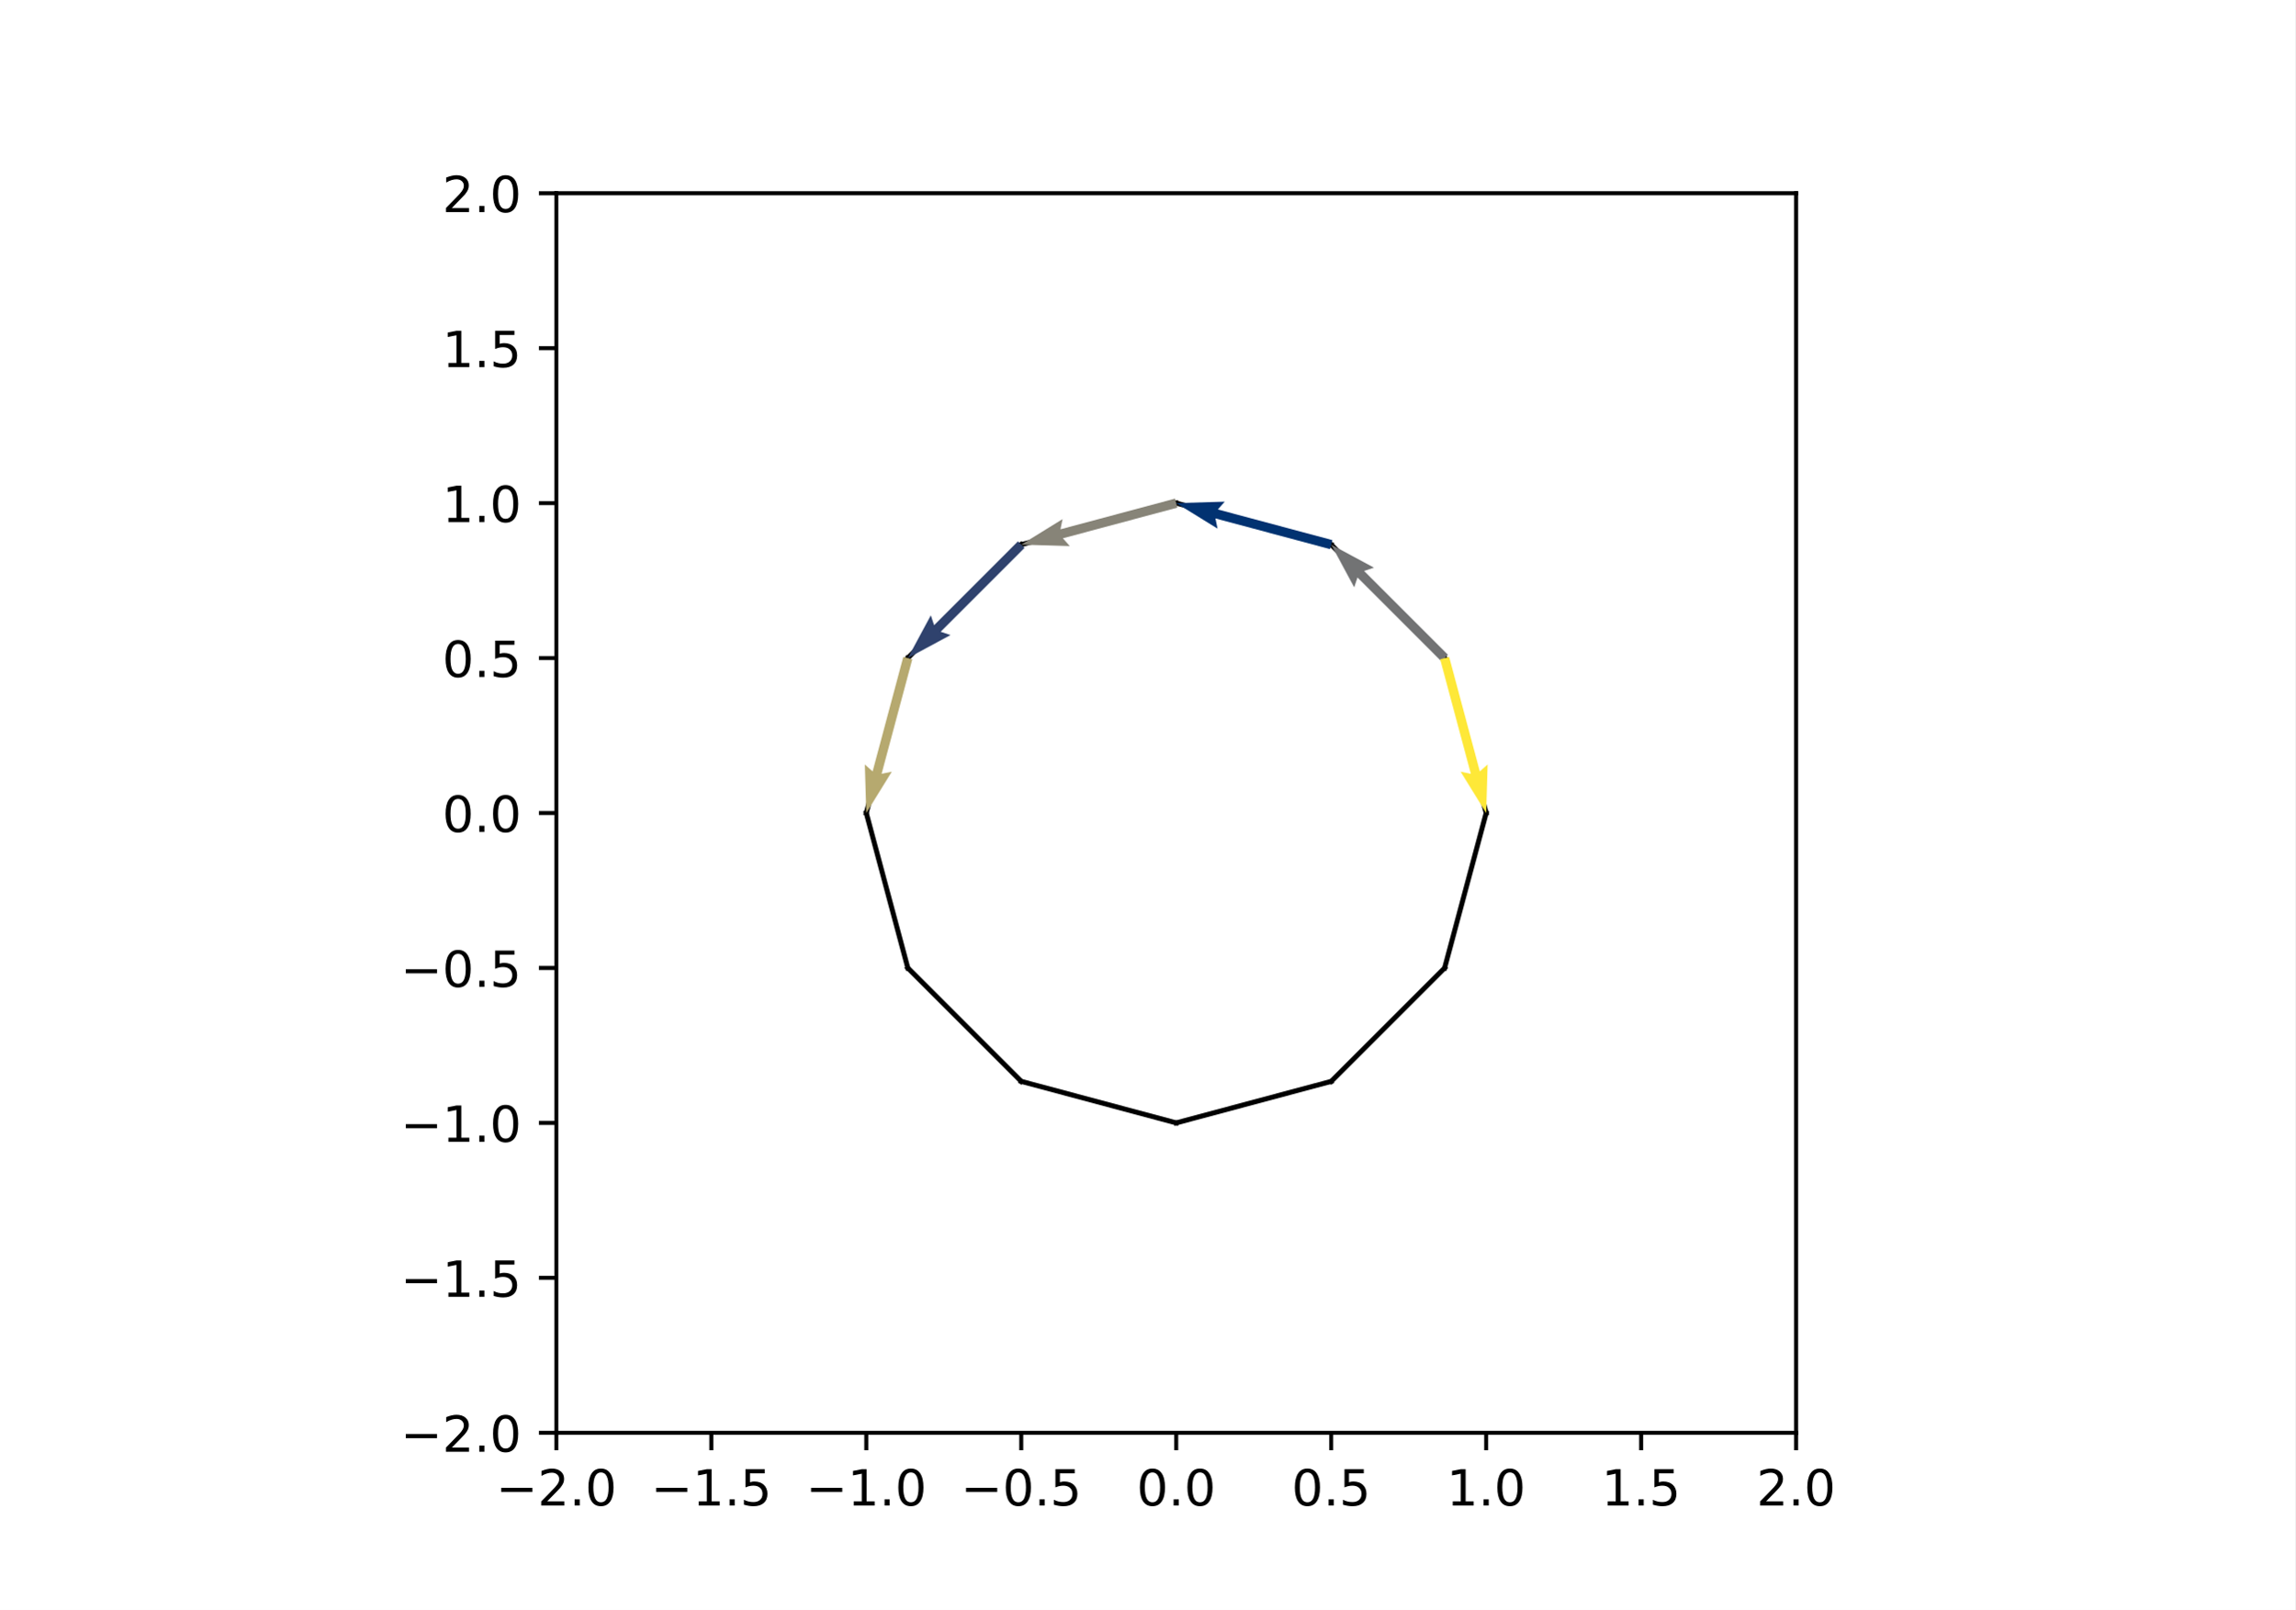
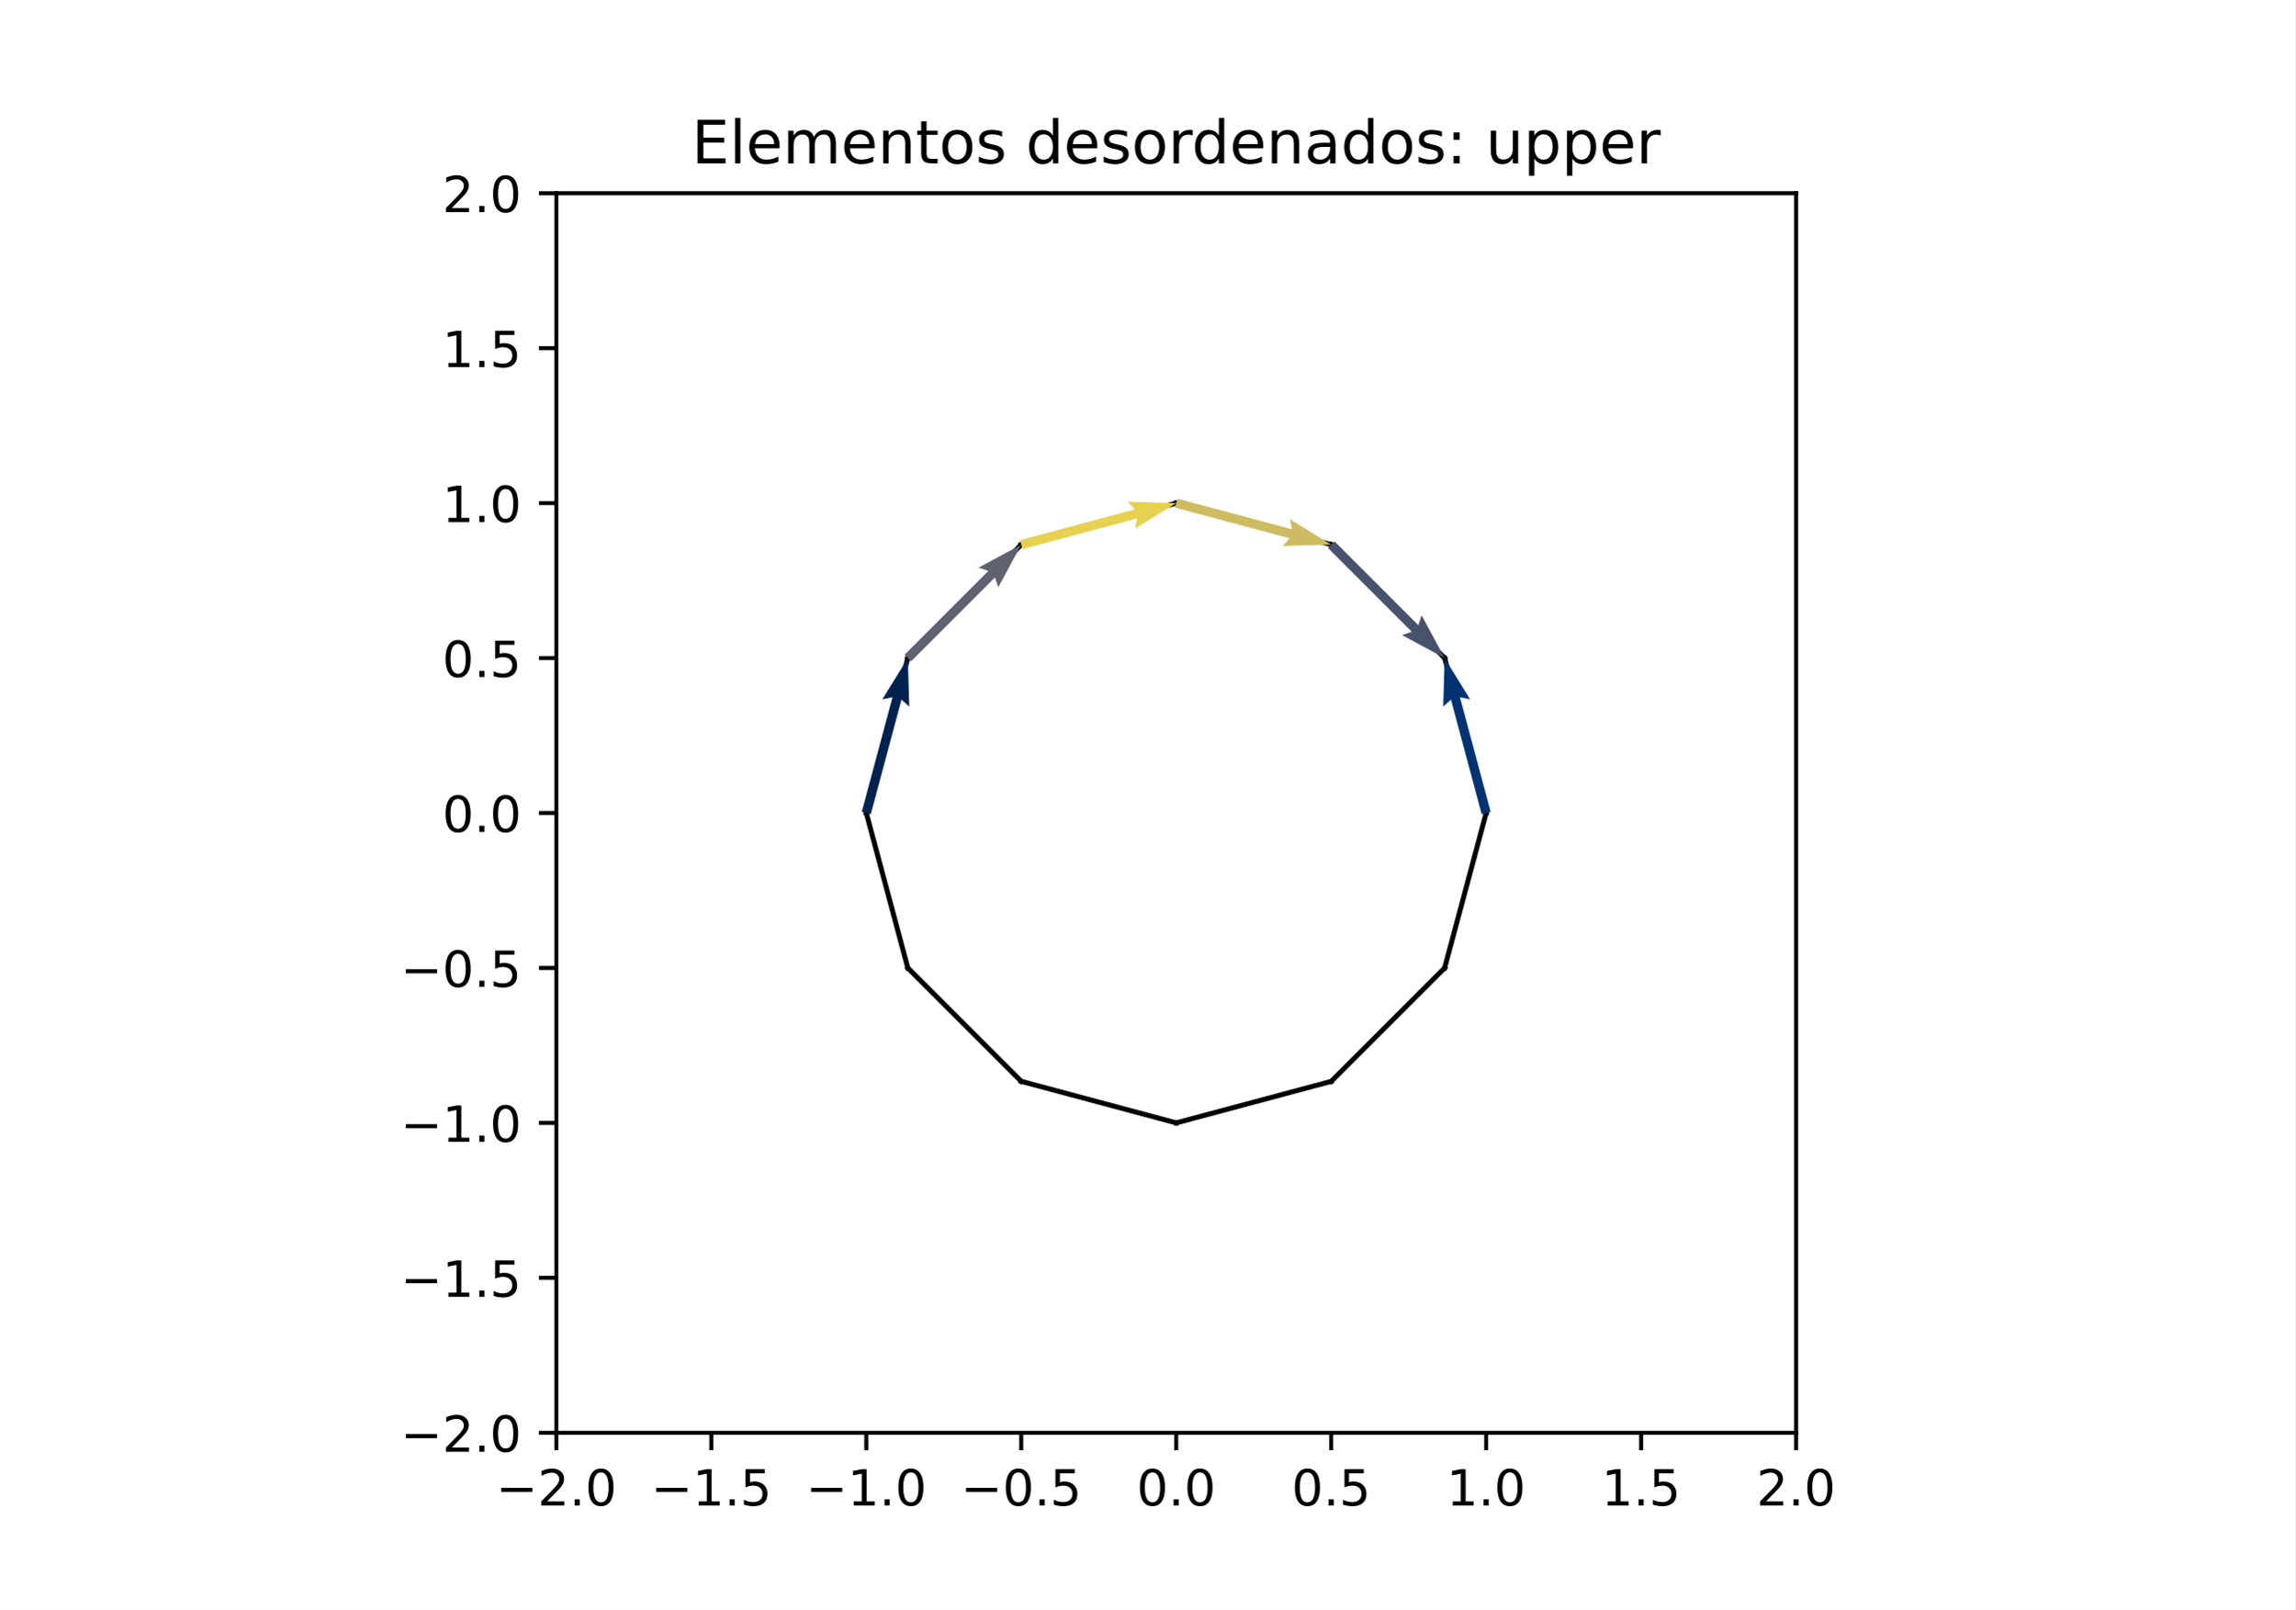
<svg xmlns="http://www.w3.org/2000/svg" xmlns:xlink="http://www.w3.org/1999/xlink" width="460.8pt" height="323.28pt" viewBox="0 0 460.8 323.28" version="1.1">
  <defs>
    <style type="text/css">*{stroke-linejoin: round; stroke-linecap: butt}</style>
  </defs>
  <g id="figure_1">
    <g id="patch_1">
      <path d="M 0 323.28  L 460.8 323.28  L 460.8 0  L 0 0  z " style="fill: #ffffff" />
    </g>
    <g id="axes_1">
      <g id="patch_2">
        <path d="M 111.697 287.719  L 360.623 287.719  L 360.623 38.794  L 111.697 38.794  z " style="fill: #ffffff" />
      </g>
      <g id="line2d_1">
-         <path d="M 205.044 217.15  L 182.266 194.372  " clip-path="url(#p9505514746)" style="fill: none; stroke: #000000; stroke-linecap: square" />
+         <path d="M 173.929 163.256  L 182.266 132.141  " clip-path="url(#pfc9ffb4218)" style="fill: none; stroke: #000000; stroke-linecap: square" />
      </g>
      <g id="line2d_2">
-         <path d="M 267.276 109.362  L 236.16 101.025  " clip-path="url(#p9505514746)" style="fill: none; stroke: #000000; stroke-linecap: square" />
+         <path d="M 298.391 163.256  L 290.054 132.141  " clip-path="url(#pfc9ffb4218)" style="fill: none; stroke: #000000; stroke-linecap: square" />
      </g>
      <g id="line2d_3">
-         <path d="M 205.044 109.362  L 182.266 132.141  " clip-path="url(#p9505514746)" style="fill: none; stroke: #000000; stroke-linecap: square" />
+         <path d="M 290.054 194.372  L 298.391 163.256  " clip-path="url(#pfc9ffb4218)" style="fill: none; stroke: #000000; stroke-linecap: square" />
      </g>
      <g id="line2d_4">
-         <path d="M 298.391 163.256  L 290.054 194.372  " clip-path="url(#p9505514746)" style="fill: none; stroke: #000000; stroke-linecap: square" />
+         <path d="M 267.276 109.362  L 290.054 132.141  " clip-path="url(#pfc9ffb4218)" style="fill: none; stroke: #000000; stroke-linecap: square" />
      </g>
      <g id="line2d_5">
-         <path d="M 290.054 194.372  L 267.276 217.15  " clip-path="url(#p9505514746)" style="fill: none; stroke: #000000; stroke-linecap: square" />
+         <path d="M 182.266 132.141  L 205.044 109.362  " clip-path="url(#pfc9ffb4218)" style="fill: none; stroke: #000000; stroke-linecap: square" />
      </g>
      <g id="line2d_6">
-         <path d="M 290.054 132.141  L 267.276 109.362  " clip-path="url(#p9505514746)" style="fill: none; stroke: #000000; stroke-linecap: square" />
+         <path d="M 267.276 217.15  L 290.054 194.372  " clip-path="url(#pfc9ffb4218)" style="fill: none; stroke: #000000; stroke-linecap: square" />
      </g>
      <g id="line2d_7">
-         <path d="M 236.16 101.025  L 205.044 109.362  " clip-path="url(#p9505514746)" style="fill: none; stroke: #000000; stroke-linecap: square" />
+         <path d="M 267.276 217.15  L 236.16 225.488  " clip-path="url(#pfc9ffb4218)" style="fill: none; stroke: #000000; stroke-linecap: square" />
      </g>
      <g id="line2d_8">
-         <path d="M 267.276 217.15  L 236.16 225.488  " clip-path="url(#p9505514746)" style="fill: none; stroke: #000000; stroke-linecap: square" />
+         <path d="M 182.266 194.372  L 205.044 217.15  " clip-path="url(#pfc9ffb4218)" style="fill: none; stroke: #000000; stroke-linecap: square" />
      </g>
      <g id="line2d_9">
-         <path d="M 182.266 132.141  L 173.929 163.256  " clip-path="url(#p9505514746)" style="fill: none; stroke: #000000; stroke-linecap: square" />
+         <path d="M 205.044 217.15  L 236.16 225.488  " clip-path="url(#pfc9ffb4218)" style="fill: none; stroke: #000000; stroke-linecap: square" />
      </g>
      <g id="line2d_10">
-         <path d="M 173.929 163.256  L 182.266 194.372  " clip-path="url(#p9505514746)" style="fill: none; stroke: #000000; stroke-linecap: square" />
+         <path d="M 236.16 101.025  L 267.276 109.362  " clip-path="url(#pfc9ffb4218)" style="fill: none; stroke: #000000; stroke-linecap: square" />
      </g>
      <g id="line2d_11">
-         <path d="M 236.16 225.488  L 205.044 217.15  " clip-path="url(#p9505514746)" style="fill: none; stroke: #000000; stroke-linecap: square" />
+         <path d="M 205.044 109.362  L 236.16 101.025  " clip-path="url(#pfc9ffb4218)" style="fill: none; stroke: #000000; stroke-linecap: square" />
      </g>
      <g id="line2d_12">
-         <path d="M 290.054 132.141  L 298.391 163.256  " clip-path="url(#p9505514746)" style="fill: none; stroke: #000000; stroke-linecap: square" />
+         <path d="M 173.929 163.256  L 182.266 194.372  " clip-path="url(#pfc9ffb4218)" style="fill: none; stroke: #000000; stroke-linecap: square" />
      </g>
      <g id="matplotlib.axis_1">
        <g id="xtick_1">
          <g id="line2d_13">
            <defs>
-               <path id="md19b7df453" d="M 0 0  L 0 3.5  " style="stroke: #000000; stroke-width: 0.8" />
+               <path id="m4109f245b0" d="M 0 0  L 0 3.5  " style="stroke: #000000; stroke-width: 0.8" />
            </defs>
            <g>
-               <use xlink:href="#md19b7df453" x="111.697" y="287.719" style="stroke: #000000; stroke-width: 0.8" />
+               <use xlink:href="#m4109f245b0" x="111.697" y="287.719" style="stroke: #000000; stroke-width: 0.8" />
            </g>
          </g>
          <g id="text_1">
            <g transform="translate(99.55579 302.3176) scale(0.1 -0.1)">
              <defs>
                <path id="DejaVuSans-2212" d="M 678 2272  L 4684 2272  L 4684 1741  L 678 1741  L 678 2272  z " transform="scale(0.015625)" />
                <path id="DejaVuSans-32" d="M 1228 531  L 3431 531  L 3431 0  L 469 0  L 469 531  Q 828 903 1448 1529  Q 2069 2156 2228 2338  Q 2531 2678 2651 2914  Q 2772 3150 2772 3378  Q 2772 3750 2511 3984  Q 2250 4219 1831 4219  Q 1534 4219 1204 4116  Q 875 4013 500 3803  L 500 4441  Q 881 4594 1212 4672  Q 1544 4750 1819 4750  Q 2544 4750 2975 4387  Q 3406 4025 3406 3419  Q 3406 3131 3298 2873  Q 3191 2616 2906 2266  Q 2828 2175 2409 1742  Q 1991 1309 1228 531  z " transform="scale(0.015625)" />
                <path id="DejaVuSans-2e" d="M 684 794  L 1344 794  L 1344 0  L 684 0  L 684 794  z " transform="scale(0.015625)" />
                <path id="DejaVuSans-30" d="M 2034 4250  Q 1547 4250 1301 3770  Q 1056 3291 1056 2328  Q 1056 1369 1301 889  Q 1547 409 2034 409  Q 2525 409 2770 889  Q 3016 1369 3016 2328  Q 3016 3291 2770 3770  Q 2525 4250 2034 4250  z M 2034 4750  Q 2819 4750 3233 4129  Q 3647 3509 3647 2328  Q 3647 1150 3233 529  Q 2819 -91 2034 -91  Q 1250 -91 836 529  Q 422 1150 422 2328  Q 422 3509 836 4129  Q 1250 4750 2034 4750  z " transform="scale(0.015625)" />
              </defs>
              <use xlink:href="#DejaVuSans-2212" />
              <use xlink:href="#DejaVuSans-32" x="83.789" />
              <use xlink:href="#DejaVuSans-2e" x="147.412" />
              <use xlink:href="#DejaVuSans-30" x="179.199" />
            </g>
          </g>
        </g>
        <g id="xtick_2">
          <g id="line2d_14">
            <g>
-               <use xlink:href="#md19b7df453" x="142.813" y="287.719" style="stroke: #000000; stroke-width: 0.8" />
+               <use xlink:href="#m4109f245b0" x="142.813" y="287.719" style="stroke: #000000; stroke-width: 0.8" />
            </g>
          </g>
          <g id="text_2">
            <g transform="translate(130.6715 302.3176) scale(0.1 -0.1)">
              <defs>
                <path id="DejaVuSans-31" d="M 794 531  L 1825 531  L 1825 4091  L 703 3866  L 703 4441  L 1819 4666  L 2450 4666  L 2450 531  L 3481 531  L 3481 0  L 794 0  L 794 531  z " transform="scale(0.015625)" />
                <path id="DejaVuSans-35" d="M 691 4666  L 3169 4666  L 3169 4134  L 1269 4134  L 1269 2991  Q 1406 3038 1543 3061  Q 1681 3084 1819 3084  Q 2600 3084 3056 2656  Q 3513 2228 3513 1497  Q 3513 744 3044 326  Q 2575 -91 1722 -91  Q 1428 -91 1123 -41  Q 819 9 494 109  L 494 744  Q 775 591 1075 516  Q 1375 441 1709 441  Q 2250 441 2565 725  Q 2881 1009 2881 1497  Q 2881 1984 2565 2268  Q 2250 2553 1709 2553  Q 1456 2553 1204 2497  Q 953 2441 691 2322  L 691 4666  z " transform="scale(0.015625)" />
              </defs>
              <use xlink:href="#DejaVuSans-2212" />
              <use xlink:href="#DejaVuSans-31" x="83.789" />
              <use xlink:href="#DejaVuSans-2e" x="147.412" />
              <use xlink:href="#DejaVuSans-35" x="179.199" />
            </g>
          </g>
        </g>
        <g id="xtick_3">
          <g id="line2d_15">
            <g>
-               <use xlink:href="#md19b7df453" x="173.929" y="287.719" style="stroke: #000000; stroke-width: 0.8" />
+               <use xlink:href="#m4109f245b0" x="173.929" y="287.719" style="stroke: #000000; stroke-width: 0.8" />
            </g>
          </g>
          <g id="text_3">
            <g transform="translate(161.7872 302.3176) scale(0.1 -0.1)">
              <use xlink:href="#DejaVuSans-2212" />
              <use xlink:href="#DejaVuSans-31" x="83.789" />
              <use xlink:href="#DejaVuSans-2e" x="147.412" />
              <use xlink:href="#DejaVuSans-30" x="179.199" />
            </g>
          </g>
        </g>
        <g id="xtick_4">
          <g id="line2d_16">
            <g>
-               <use xlink:href="#md19b7df453" x="205.044" y="287.719" style="stroke: #000000; stroke-width: 0.8" />
+               <use xlink:href="#m4109f245b0" x="205.044" y="287.719" style="stroke: #000000; stroke-width: 0.8" />
            </g>
          </g>
          <g id="text_4">
            <g transform="translate(192.9029 302.3176) scale(0.1 -0.1)">
              <use xlink:href="#DejaVuSans-2212" />
              <use xlink:href="#DejaVuSans-30" x="83.789" />
              <use xlink:href="#DejaVuSans-2e" x="147.412" />
              <use xlink:href="#DejaVuSans-35" x="179.199" />
            </g>
          </g>
        </g>
        <g id="xtick_5">
          <g id="line2d_17">
            <g>
-               <use xlink:href="#md19b7df453" x="236.16" y="287.719" style="stroke: #000000; stroke-width: 0.8" />
+               <use xlink:href="#m4109f245b0" x="236.16" y="287.719" style="stroke: #000000; stroke-width: 0.8" />
            </g>
          </g>
          <g id="text_5">
            <g transform="translate(228.2084 302.3176) scale(0.1 -0.1)">
              <use xlink:href="#DejaVuSans-30" />
              <use xlink:href="#DejaVuSans-2e" x="63.623" />
              <use xlink:href="#DejaVuSans-30" x="95.41" />
            </g>
          </g>
        </g>
        <g id="xtick_6">
          <g id="line2d_18">
            <g>
-               <use xlink:href="#md19b7df453" x="267.276" y="287.719" style="stroke: #000000; stroke-width: 0.8" />
+               <use xlink:href="#m4109f245b0" x="267.276" y="287.719" style="stroke: #000000; stroke-width: 0.8" />
            </g>
          </g>
          <g id="text_6">
            <g transform="translate(259.3241 302.3176) scale(0.1 -0.1)">
              <use xlink:href="#DejaVuSans-30" />
              <use xlink:href="#DejaVuSans-2e" x="63.623" />
              <use xlink:href="#DejaVuSans-35" x="95.41" />
            </g>
          </g>
        </g>
        <g id="xtick_7">
          <g id="line2d_19">
            <g>
-               <use xlink:href="#md19b7df453" x="298.391" y="287.719" style="stroke: #000000; stroke-width: 0.8" />
+               <use xlink:href="#m4109f245b0" x="298.391" y="287.719" style="stroke: #000000; stroke-width: 0.8" />
            </g>
          </g>
          <g id="text_7">
            <g transform="translate(290.4398 302.3176) scale(0.1 -0.1)">
              <use xlink:href="#DejaVuSans-31" />
              <use xlink:href="#DejaVuSans-2e" x="63.623" />
              <use xlink:href="#DejaVuSans-30" x="95.41" />
            </g>
          </g>
        </g>
        <g id="xtick_8">
          <g id="line2d_20">
            <g>
-               <use xlink:href="#md19b7df453" x="329.507" y="287.719" style="stroke: #000000; stroke-width: 0.8" />
+               <use xlink:href="#m4109f245b0" x="329.507" y="287.719" style="stroke: #000000; stroke-width: 0.8" />
            </g>
          </g>
          <g id="text_8">
            <g transform="translate(321.5555 302.3176) scale(0.1 -0.1)">
              <use xlink:href="#DejaVuSans-31" />
              <use xlink:href="#DejaVuSans-2e" x="63.623" />
              <use xlink:href="#DejaVuSans-35" x="95.41" />
            </g>
          </g>
        </g>
        <g id="xtick_9">
          <g id="line2d_21">
            <g>
-               <use xlink:href="#md19b7df453" x="360.623" y="287.719" style="stroke: #000000; stroke-width: 0.8" />
+               <use xlink:href="#m4109f245b0" x="360.623" y="287.719" style="stroke: #000000; stroke-width: 0.8" />
            </g>
          </g>
          <g id="text_9">
            <g transform="translate(352.6712 302.3176) scale(0.1 -0.1)">
              <use xlink:href="#DejaVuSans-32" />
              <use xlink:href="#DejaVuSans-2e" x="63.623" />
              <use xlink:href="#DejaVuSans-30" x="95.41" />
            </g>
          </g>
        </g>
      </g>
      <g id="matplotlib.axis_2">
        <g id="ytick_1">
          <g id="line2d_22">
            <defs>
-               <path id="m72bd913a5b" d="M 0 0  L -3.5 0  " style="stroke: #000000; stroke-width: 0.8" />
+               <path id="m2504030817" d="M 0 0  L -3.5 0  " style="stroke: #000000; stroke-width: 0.8" />
            </defs>
            <g>
-               <use xlink:href="#m72bd913a5b" x="111.697" y="287.719" style="stroke: #000000; stroke-width: 0.8" />
+               <use xlink:href="#m2504030817" x="111.697" y="287.719" style="stroke: #000000; stroke-width: 0.8" />
            </g>
          </g>
          <g id="text_10">
            <g transform="translate(80.41439 291.5184) scale(0.1 -0.1)">
              <use xlink:href="#DejaVuSans-2212" />
              <use xlink:href="#DejaVuSans-32" x="83.789" />
              <use xlink:href="#DejaVuSans-2e" x="147.412" />
              <use xlink:href="#DejaVuSans-30" x="179.199" />
            </g>
          </g>
        </g>
        <g id="ytick_2">
          <g id="line2d_23">
            <g>
-               <use xlink:href="#m72bd913a5b" x="111.697" y="256.603" style="stroke: #000000; stroke-width: 0.8" />
+               <use xlink:href="#m2504030817" x="111.697" y="256.603" style="stroke: #000000; stroke-width: 0.8" />
            </g>
          </g>
          <g id="text_11">
            <g transform="translate(80.41439 260.4027) scale(0.1 -0.1)">
              <use xlink:href="#DejaVuSans-2212" />
              <use xlink:href="#DejaVuSans-31" x="83.789" />
              <use xlink:href="#DejaVuSans-2e" x="147.412" />
              <use xlink:href="#DejaVuSans-35" x="179.199" />
            </g>
          </g>
        </g>
        <g id="ytick_3">
          <g id="line2d_24">
            <g>
-               <use xlink:href="#m72bd913a5b" x="111.697" y="225.488" style="stroke: #000000; stroke-width: 0.8" />
+               <use xlink:href="#m2504030817" x="111.697" y="225.488" style="stroke: #000000; stroke-width: 0.8" />
            </g>
          </g>
          <g id="text_12">
            <g transform="translate(80.41439 229.287) scale(0.1 -0.1)">
              <use xlink:href="#DejaVuSans-2212" />
              <use xlink:href="#DejaVuSans-31" x="83.789" />
              <use xlink:href="#DejaVuSans-2e" x="147.412" />
              <use xlink:href="#DejaVuSans-30" x="179.199" />
            </g>
          </g>
        </g>
        <g id="ytick_4">
          <g id="line2d_25">
            <g>
-               <use xlink:href="#m72bd913a5b" x="111.697" y="194.372" style="stroke: #000000; stroke-width: 0.8" />
+               <use xlink:href="#m2504030817" x="111.697" y="194.372" style="stroke: #000000; stroke-width: 0.8" />
            </g>
          </g>
          <g id="text_13">
            <g transform="translate(80.41439 198.1713) scale(0.1 -0.1)">
              <use xlink:href="#DejaVuSans-2212" />
              <use xlink:href="#DejaVuSans-30" x="83.789" />
              <use xlink:href="#DejaVuSans-2e" x="147.412" />
              <use xlink:href="#DejaVuSans-35" x="179.199" />
            </g>
          </g>
        </g>
        <g id="ytick_5">
          <g id="line2d_26">
            <g>
-               <use xlink:href="#m72bd913a5b" x="111.697" y="163.256" style="stroke: #000000; stroke-width: 0.8" />
+               <use xlink:href="#m2504030817" x="111.697" y="163.256" style="stroke: #000000; stroke-width: 0.8" />
            </g>
          </g>
          <g id="text_14">
            <g transform="translate(88.79408 167.0556) scale(0.1 -0.1)">
              <use xlink:href="#DejaVuSans-30" />
              <use xlink:href="#DejaVuSans-2e" x="63.623" />
              <use xlink:href="#DejaVuSans-30" x="95.41" />
            </g>
          </g>
        </g>
        <g id="ytick_6">
          <g id="line2d_27">
            <g>
-               <use xlink:href="#m72bd913a5b" x="111.697" y="132.141" style="stroke: #000000; stroke-width: 0.8" />
+               <use xlink:href="#m2504030817" x="111.697" y="132.141" style="stroke: #000000; stroke-width: 0.8" />
            </g>
          </g>
          <g id="text_15">
            <g transform="translate(88.79408 135.9399) scale(0.1 -0.1)">
              <use xlink:href="#DejaVuSans-30" />
              <use xlink:href="#DejaVuSans-2e" x="63.623" />
              <use xlink:href="#DejaVuSans-35" x="95.41" />
            </g>
          </g>
        </g>
        <g id="ytick_7">
          <g id="line2d_28">
            <g>
-               <use xlink:href="#m72bd913a5b" x="111.697" y="101.025" style="stroke: #000000; stroke-width: 0.8" />
+               <use xlink:href="#m2504030817" x="111.697" y="101.025" style="stroke: #000000; stroke-width: 0.8" />
            </g>
          </g>
          <g id="text_16">
            <g transform="translate(88.79408 104.8242) scale(0.1 -0.1)">
              <use xlink:href="#DejaVuSans-31" />
              <use xlink:href="#DejaVuSans-2e" x="63.623" />
              <use xlink:href="#DejaVuSans-30" x="95.41" />
            </g>
          </g>
        </g>
        <g id="ytick_8">
          <g id="line2d_29">
            <g>
-               <use xlink:href="#m72bd913a5b" x="111.697" y="69.909" style="stroke: #000000; stroke-width: 0.8" />
+               <use xlink:href="#m2504030817" x="111.697" y="69.909" style="stroke: #000000; stroke-width: 0.8" />
            </g>
          </g>
          <g id="text_17">
            <g transform="translate(88.79408 73.70852) scale(0.1 -0.1)">
              <use xlink:href="#DejaVuSans-31" />
              <use xlink:href="#DejaVuSans-2e" x="63.623" />
              <use xlink:href="#DejaVuSans-35" x="95.41" />
            </g>
          </g>
        </g>
        <g id="ytick_9">
          <g id="line2d_30">
            <g>
-               <use xlink:href="#m72bd913a5b" x="111.697" y="38.794" style="stroke: #000000; stroke-width: 0.8" />
+               <use xlink:href="#m2504030817" x="111.697" y="38.794" style="stroke: #000000; stroke-width: 0.8" />
            </g>
          </g>
          <g id="text_18">
            <g transform="translate(88.79408 42.59282) scale(0.1 -0.1)">
              <use xlink:href="#DejaVuSans-32" />
              <use xlink:href="#DejaVuSans-2e" x="63.623" />
              <use xlink:href="#DejaVuSans-30" x="95.41" />
            </g>
          </g>
        </g>
      </g>
      <g id="Quiver_1">
-         <path d="M 267.034 110.264  L 244.033 104.101  L 244.452 106.146  L 236.16 101.025  L 245.901 100.736  L 244.517 102.298  L 267.517 108.461  L 267.034 110.264  " clip-path="url(#p9505514746)" style="fill: #013271" />
+         <path d="M 173.027 163.015  L 179.19 140.014  L 177.145 140.433  L 182.266 132.141  L 182.555 141.882  L 180.993 140.497  L 174.83 163.498  L 173.027 163.015  " clip-path="url(#pfc9ffb4218)" style="fill: #00224e" />
      </g>
      <g id="Quiver_2">
-         <path d="M 205.704 110.022  L 188.867 126.86  L 190.847 127.52  L 182.266 132.141  L 186.886 123.56  L 187.547 125.54  L 204.384 108.702  L 205.704 110.022  " clip-path="url(#p9505514746)" style="fill: #2f426d" />
+         <path d="M 297.49 163.498  L 291.327 140.497  L 289.765 141.882  L 290.054 132.141  L 295.175 140.433  L 293.13 140.014  L 299.293 163.015  L 297.49 163.498  " clip-path="url(#pfc9ffb4218)" style="fill: #013271" />
      </g>
      <g id="Quiver_3">
-         <path d="M 289.394 132.801  L 272.556 115.963  L 271.896 117.943  L 267.276 109.362  L 275.857 113.983  L 273.876 114.643  L 290.714 131.481  L 289.394 132.801  " clip-path="url(#p9505514746)" style="fill: #727374" />
+         <path d="M 267.936 108.702  L 284.773 125.54  L 285.434 123.56  L 290.054 132.141  L 281.473 127.52  L 283.453 126.86  L 266.616 110.022  L 267.936 108.702  " clip-path="url(#pfc9ffb4218)" style="fill: #48526c" />
      </g>
      <g id="Quiver_4">
-         <path d="M 236.402 101.927  L 213.401 108.09  L 214.786 109.651  L 205.044 109.362  L 213.336 104.241  L 212.918 106.286  L 235.918 100.123  L 236.402 101.927  " clip-path="url(#p9505514746)" style="fill: #878478" />
+         <path d="M 181.606 131.481  L 198.444 114.643  L 196.463 113.983  L 205.044 109.362  L 200.424 117.943  L 199.764 115.963  L 182.926 132.801  L 181.606 131.481  " clip-path="url(#pfc9ffb4218)" style="fill: #5e636f" />
      </g>
      <g id="Quiver_5">
-         <path d="M 183.168 132.382  L 177.005 155.383  L 179.05 154.965  L 173.929 163.256  L 173.64 153.515  L 175.201 154.9  L 181.364 131.899  L 183.168 132.382  " clip-path="url(#p9505514746)" style="fill: #b6a96f" />
+         <path d="M 236.402 100.123  L 259.402 106.286  L 258.984 104.241  L 267.276 109.362  L 257.534 109.651  L 258.919 108.09  L 235.918 101.927  L 236.402 100.123  " clip-path="url(#pfc9ffb4218)" style="fill: #cebc63" />
      </g>
      <g id="Quiver_6">
-         <path d="M 290.956 131.899  L 297.119 154.9  L 298.68 153.515  L 298.391 163.256  L 293.27 154.965  L 295.315 155.383  L 289.152 132.382  L 290.956 131.899  " clip-path="url(#p9505514746)" style="fill: #fee838" />
+         <path d="M 204.803 108.461  L 227.803 102.298  L 226.419 100.736  L 236.16 101.025  L 227.868 106.146  L 228.287 104.101  L 205.286 110.264  L 204.803 108.461  " clip-path="url(#pfc9ffb4218)" style="fill: #e7d150" />
      </g>
      <g id="patch_3">
        <path d="M 111.697 287.719  L 111.697 38.794  " style="fill: none; stroke: #000000; stroke-width: 0.8; stroke-linejoin: miter; stroke-linecap: square" />
      </g>
      <g id="patch_4">
        <path d="M 360.623 287.719  L 360.623 38.794  " style="fill: none; stroke: #000000; stroke-width: 0.8; stroke-linejoin: miter; stroke-linecap: square" />
      </g>
      <g id="patch_5">
        <path d="M 111.697 287.719  L 360.623 287.719  " style="fill: none; stroke: #000000; stroke-width: 0.8; stroke-linejoin: miter; stroke-linecap: square" />
      </g>
      <g id="patch_6">
        <path d="M 111.697 38.794  L 360.623 38.794  " style="fill: none; stroke: #000000; stroke-width: 0.8; stroke-linejoin: miter; stroke-linecap: square" />
+       </g>
+       <g id="text_19">
+         <g transform="translate(138.8625 32.7936) scale(0.12 -0.12)">
+           <defs>
+             <path id="DejaVuSans-45" d="M 628 4666  L 3578 4666  L 3578 4134  L 1259 4134  L 1259 2753  L 3481 2753  L 3481 2222  L 1259 2222  L 1259 531  L 3634 531  L 3634 0  L 628 0  L 628 4666  z " transform="scale(0.015625)" />
+             <path id="DejaVuSans-6c" d="M 603 4863  L 1178 4863  L 1178 0  L 603 0  L 603 4863  z " transform="scale(0.015625)" />
+             <path id="DejaVuSans-65" d="M 3597 1894  L 3597 1613  L 953 1613  Q 991 1019 1311 708  Q 1631 397 2203 397  Q 2534 397 2845 478  Q 3156 559 3463 722  L 3463 178  Q 3153 47 2828 -22  Q 2503 -91 2169 -91  Q 1331 -91 842 396  Q 353 884 353 1716  Q 353 2575 817 3079  Q 1281 3584 2069 3584  Q 2775 3584 3186 3129  Q 3597 2675 3597 1894  z M 3022 2063  Q 3016 2534 2758 2815  Q 2500 3097 2075 3097  Q 1594 3097 1305 2825  Q 1016 2553 972 2059  L 3022 2063  z " transform="scale(0.015625)" />
+             <path id="DejaVuSans-6d" d="M 3328 2828  Q 3544 3216 3844 3400  Q 4144 3584 4550 3584  Q 5097 3584 5394 3201  Q 5691 2819 5691 2113  L 5691 0  L 5113 0  L 5113 2094  Q 5113 2597 4934 2840  Q 4756 3084 4391 3084  Q 3944 3084 3684 2787  Q 3425 2491 3425 1978  L 3425 0  L 2847 0  L 2847 2094  Q 2847 2600 2669 2842  Q 2491 3084 2119 3084  Q 1678 3084 1418 2786  Q 1159 2488 1159 1978  L 1159 0  L 581 0  L 581 3500  L 1159 3500  L 1159 2956  Q 1356 3278 1631 3431  Q 1906 3584 2284 3584  Q 2666 3584 2933 3390  Q 3200 3197 3328 2828  z " transform="scale(0.015625)" />
+             <path id="DejaVuSans-6e" d="M 3513 2113  L 3513 0  L 2938 0  L 2938 2094  Q 2938 2591 2744 2837  Q 2550 3084 2163 3084  Q 1697 3084 1428 2787  Q 1159 2491 1159 1978  L 1159 0  L 581 0  L 581 3500  L 1159 3500  L 1159 2956  Q 1366 3272 1645 3428  Q 1925 3584 2291 3584  Q 2894 3584 3203 3211  Q 3513 2838 3513 2113  z " transform="scale(0.015625)" />
+             <path id="DejaVuSans-74" d="M 1172 4494  L 1172 3500  L 2356 3500  L 2356 3053  L 1172 3053  L 1172 1153  Q 1172 725 1289 603  Q 1406 481 1766 481  L 2356 481  L 2356 0  L 1766 0  Q 1100 0 847 248  Q 594 497 594 1153  L 594 3053  L 172 3053  L 172 3500  L 594 3500  L 594 4494  L 1172 4494  z " transform="scale(0.015625)" />
+             <path id="DejaVuSans-6f" d="M 1959 3097  Q 1497 3097 1228 2736  Q 959 2375 959 1747  Q 959 1119 1226 758  Q 1494 397 1959 397  Q 2419 397 2687 759  Q 2956 1122 2956 1747  Q 2956 2369 2687 2733  Q 2419 3097 1959 3097  z M 1959 3584  Q 2709 3584 3137 3096  Q 3566 2609 3566 1747  Q 3566 888 3137 398  Q 2709 -91 1959 -91  Q 1206 -91 779 398  Q 353 888 353 1747  Q 353 2609 779 3096  Q 1206 3584 1959 3584  z " transform="scale(0.015625)" />
+             <path id="DejaVuSans-73" d="M 2834 3397  L 2834 2853  Q 2591 2978 2328 3040  Q 2066 3103 1784 3103  Q 1356 3103 1142 2972  Q 928 2841 928 2578  Q 928 2378 1081 2264  Q 1234 2150 1697 2047  L 1894 2003  Q 2506 1872 2764 1633  Q 3022 1394 3022 966  Q 3022 478 2636 193  Q 2250 -91 1575 -91  Q 1294 -91 989 -36  Q 684 19 347 128  L 347 722  Q 666 556 975 473  Q 1284 391 1588 391  Q 1994 391 2212 530  Q 2431 669 2431 922  Q 2431 1156 2273 1281  Q 2116 1406 1581 1522  L 1381 1569  Q 847 1681 609 1914  Q 372 2147 372 2553  Q 372 3047 722 3315  Q 1072 3584 1716 3584  Q 2034 3584 2315 3537  Q 2597 3491 2834 3397  z " transform="scale(0.015625)" />
+             <path id="DejaVuSans-20" transform="scale(0.015625)" />
+             <path id="DejaVuSans-64" d="M 2906 2969  L 2906 4863  L 3481 4863  L 3481 0  L 2906 0  L 2906 525  Q 2725 213 2448 61  Q 2172 -91 1784 -91  Q 1150 -91 751 415  Q 353 922 353 1747  Q 353 2572 751 3078  Q 1150 3584 1784 3584  Q 2172 3584 2448 3432  Q 2725 3281 2906 2969  z M 947 1747  Q 947 1113 1208 752  Q 1469 391 1925 391  Q 2381 391 2643 752  Q 2906 1113 2906 1747  Q 2906 2381 2643 2742  Q 2381 3103 1925 3103  Q 1469 3103 1208 2742  Q 947 2381 947 1747  z " transform="scale(0.015625)" />
+             <path id="DejaVuSans-72" d="M 2631 2963  Q 2534 3019 2420 3045  Q 2306 3072 2169 3072  Q 1681 3072 1420 2755  Q 1159 2438 1159 1844  L 1159 0  L 581 0  L 581 3500  L 1159 3500  L 1159 2956  Q 1341 3275 1631 3429  Q 1922 3584 2338 3584  Q 2397 3584 2469 3576  Q 2541 3569 2628 3553  L 2631 2963  z " transform="scale(0.015625)" />
+             <path id="DejaVuSans-61" d="M 2194 1759  Q 1497 1759 1228 1600  Q 959 1441 959 1056  Q 959 750 1161 570  Q 1363 391 1709 391  Q 2188 391 2477 730  Q 2766 1069 2766 1631  L 2766 1759  L 2194 1759  z M 3341 1997  L 3341 0  L 2766 0  L 2766 531  Q 2569 213 2275 61  Q 1981 -91 1556 -91  Q 1019 -91 701 211  Q 384 513 384 1019  Q 384 1609 779 1909  Q 1175 2209 1959 2209  L 2766 2209  L 2766 2266  Q 2766 2663 2505 2880  Q 2244 3097 1772 3097  Q 1472 3097 1187 3025  Q 903 2953 641 2809  L 641 3341  Q 956 3463 1253 3523  Q 1550 3584 1831 3584  Q 2591 3584 2966 3190  Q 3341 2797 3341 1997  z " transform="scale(0.015625)" />
+             <path id="DejaVuSans-3a" d="M 750 794  L 1409 794  L 1409 0  L 750 0  L 750 794  z M 750 3309  L 1409 3309  L 1409 2516  L 750 2516  L 750 3309  z " transform="scale(0.015625)" />
+             <path id="DejaVuSans-75" d="M 544 1381  L 544 3500  L 1119 3500  L 1119 1403  Q 1119 906 1312 657  Q 1506 409 1894 409  Q 2359 409 2629 706  Q 2900 1003 2900 1516  L 2900 3500  L 3475 3500  L 3475 0  L 2900 0  L 2900 538  Q 2691 219 2414 64  Q 2138 -91 1772 -91  Q 1169 -91 856 284  Q 544 659 544 1381  z M 1991 3584  L 1991 3584  z " transform="scale(0.015625)" />
+             <path id="DejaVuSans-70" d="M 1159 525  L 1159 -1331  L 581 -1331  L 581 3500  L 1159 3500  L 1159 2969  Q 1341 3281 1617 3432  Q 1894 3584 2278 3584  Q 2916 3584 3314 3078  Q 3713 2572 3713 1747  Q 3713 922 3314 415  Q 2916 -91 2278 -91  Q 1894 -91 1617 61  Q 1341 213 1159 525  z M 3116 1747  Q 3116 2381 2855 2742  Q 2594 3103 2138 3103  Q 1681 3103 1420 2742  Q 1159 2381 1159 1747  Q 1159 1113 1420 752  Q 1681 391 2138 391  Q 2594 391 2855 752  Q 3116 1113 3116 1747  z " transform="scale(0.015625)" />
+           </defs>
+           <use xlink:href="#DejaVuSans-45" />
+           <use xlink:href="#DejaVuSans-6c" x="63.184" />
+           <use xlink:href="#DejaVuSans-65" x="90.967" />
+           <use xlink:href="#DejaVuSans-6d" x="152.49" />
+           <use xlink:href="#DejaVuSans-65" x="249.902" />
+           <use xlink:href="#DejaVuSans-6e" x="311.426" />
+           <use xlink:href="#DejaVuSans-74" x="374.805" />
+           <use xlink:href="#DejaVuSans-6f" x="414.014" />
+           <use xlink:href="#DejaVuSans-73" x="475.195" />
+           <use xlink:href="#DejaVuSans-20" x="527.295" />
+           <use xlink:href="#DejaVuSans-64" x="559.082" />
+           <use xlink:href="#DejaVuSans-65" x="622.559" />
+           <use xlink:href="#DejaVuSans-73" x="684.082" />
+           <use xlink:href="#DejaVuSans-6f" x="736.182" />
+           <use xlink:href="#DejaVuSans-72" x="797.363" />
+           <use xlink:href="#DejaVuSans-64" x="836.727" />
+           <use xlink:href="#DejaVuSans-65" x="900.203" />
+           <use xlink:href="#DejaVuSans-6e" x="961.727" />
+           <use xlink:href="#DejaVuSans-61" x="1025.105" />
+           <use xlink:href="#DejaVuSans-64" x="1086.385" />
+           <use xlink:href="#DejaVuSans-6f" x="1149.861" />
+           <use xlink:href="#DejaVuSans-73" x="1211.043" />
+           <use xlink:href="#DejaVuSans-3a" x="1263.143" />
+           <use xlink:href="#DejaVuSans-20" x="1296.834" />
+           <use xlink:href="#DejaVuSans-75" x="1328.621" />
+           <use xlink:href="#DejaVuSans-70" x="1392" />
+           <use xlink:href="#DejaVuSans-70" x="1455.477" />
+           <use xlink:href="#DejaVuSans-65" x="1518.953" />
+           <use xlink:href="#DejaVuSans-72" x="1580.477" />
+         </g>
      </g>
    </g>
  </g>
  <defs>
-     <clipPath id="p9505514746">
+     <clipPath id="pfc9ffb4218">
      <rect x="111.697" y="38.794" width="248.926" height="248.926" />
    </clipPath>
  </defs>
</svg>
